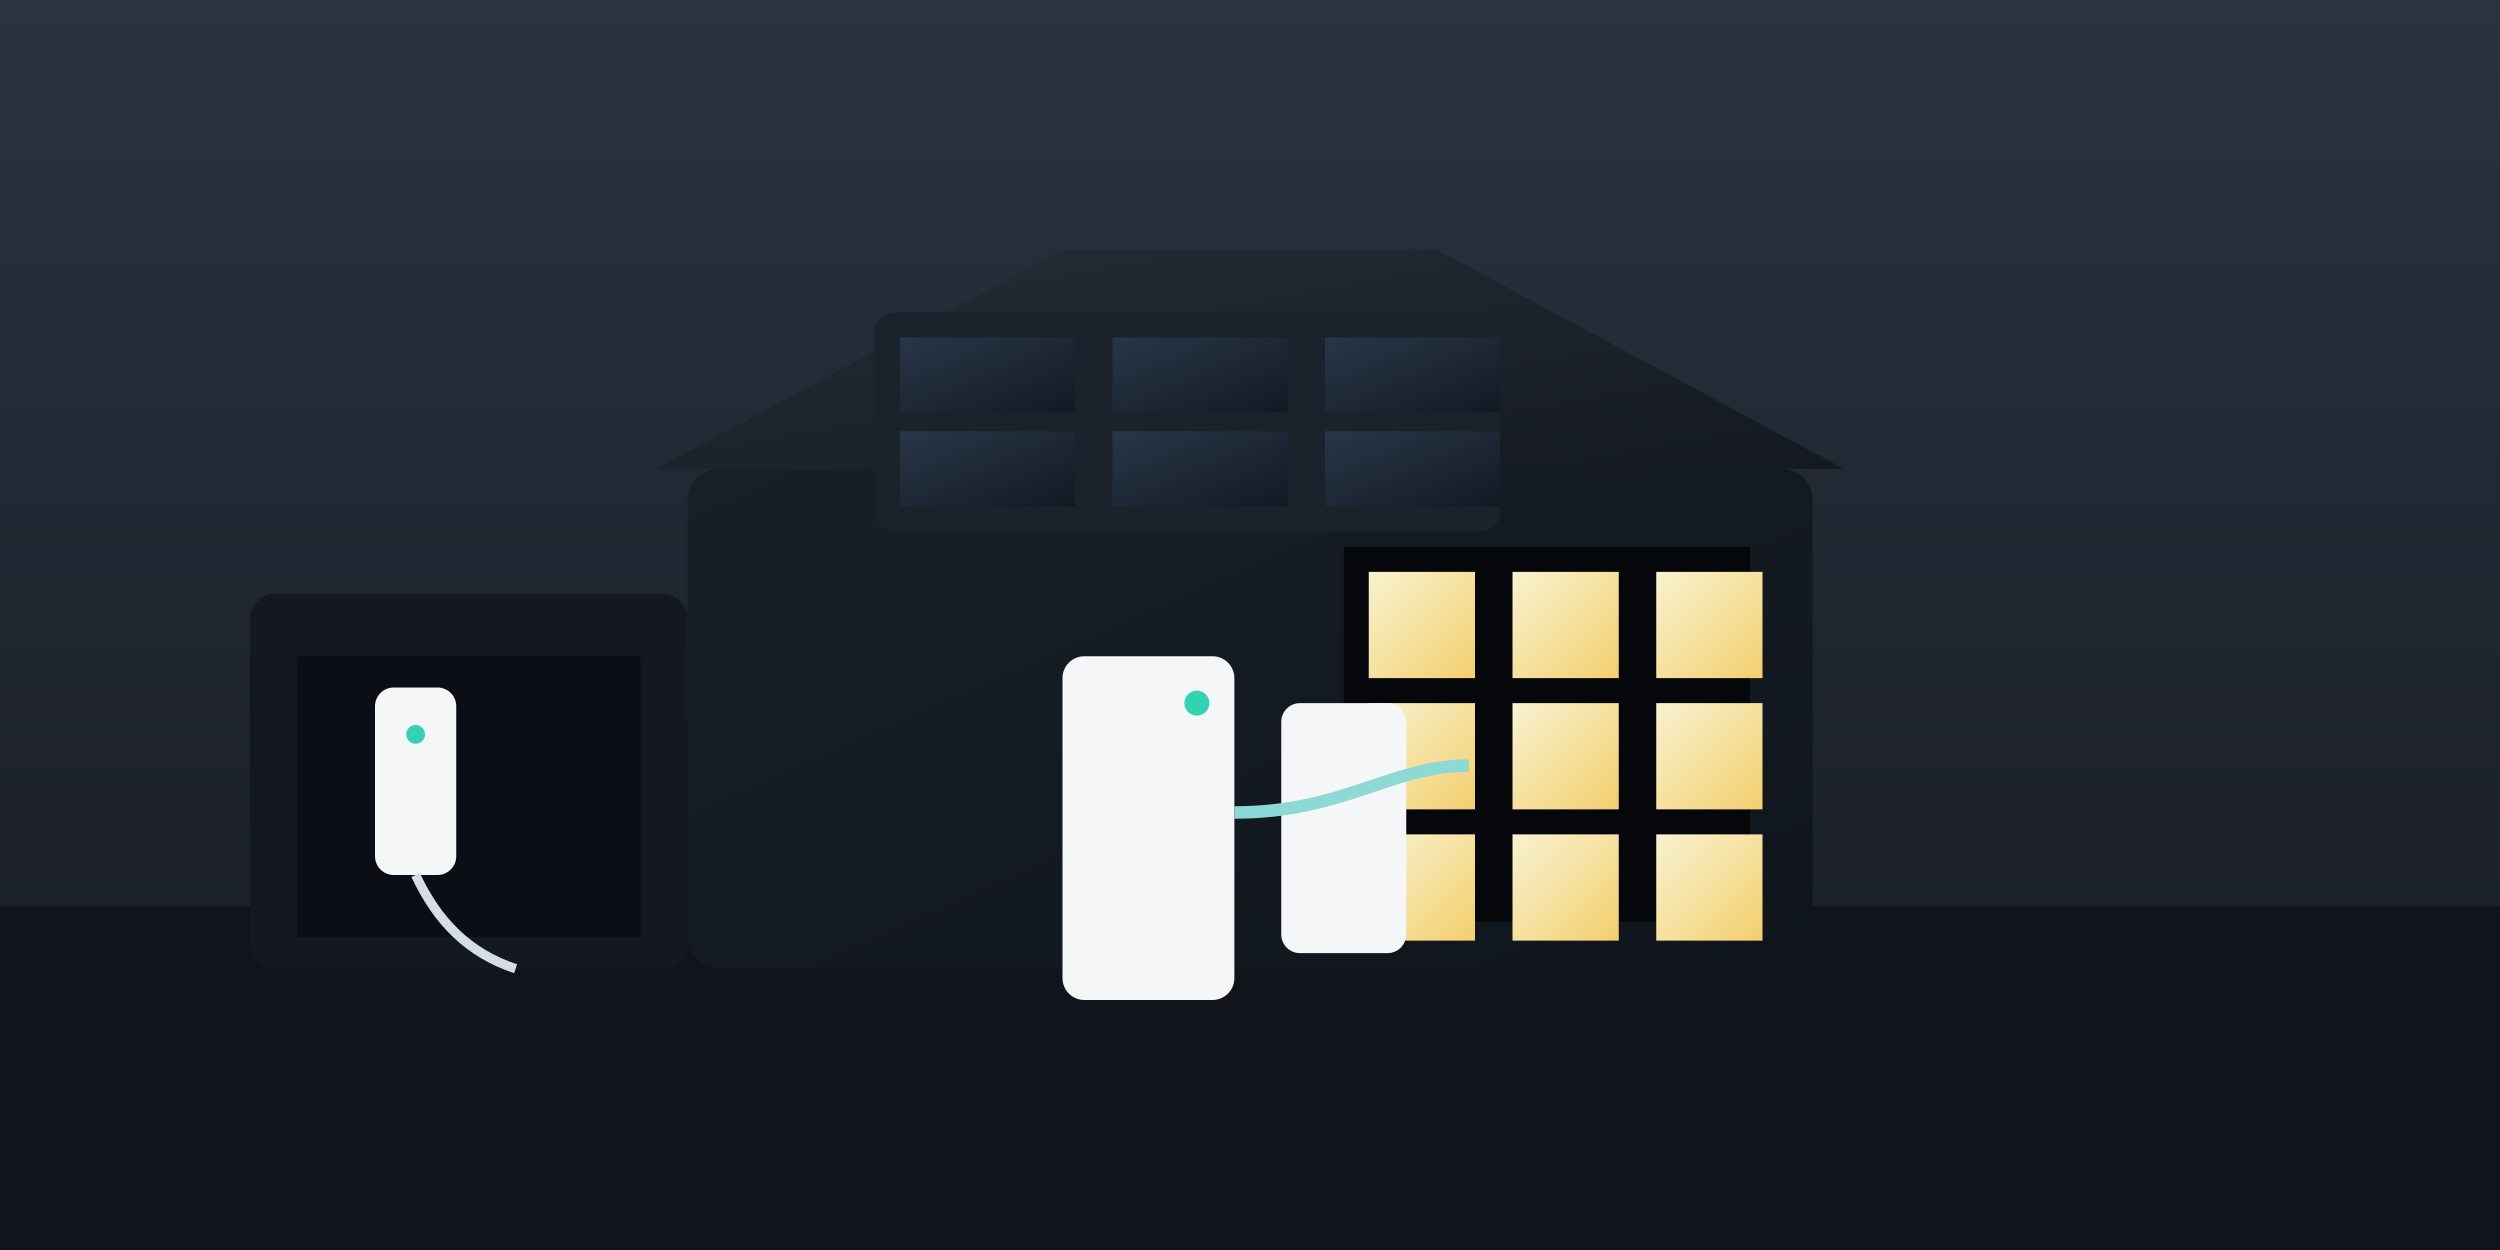
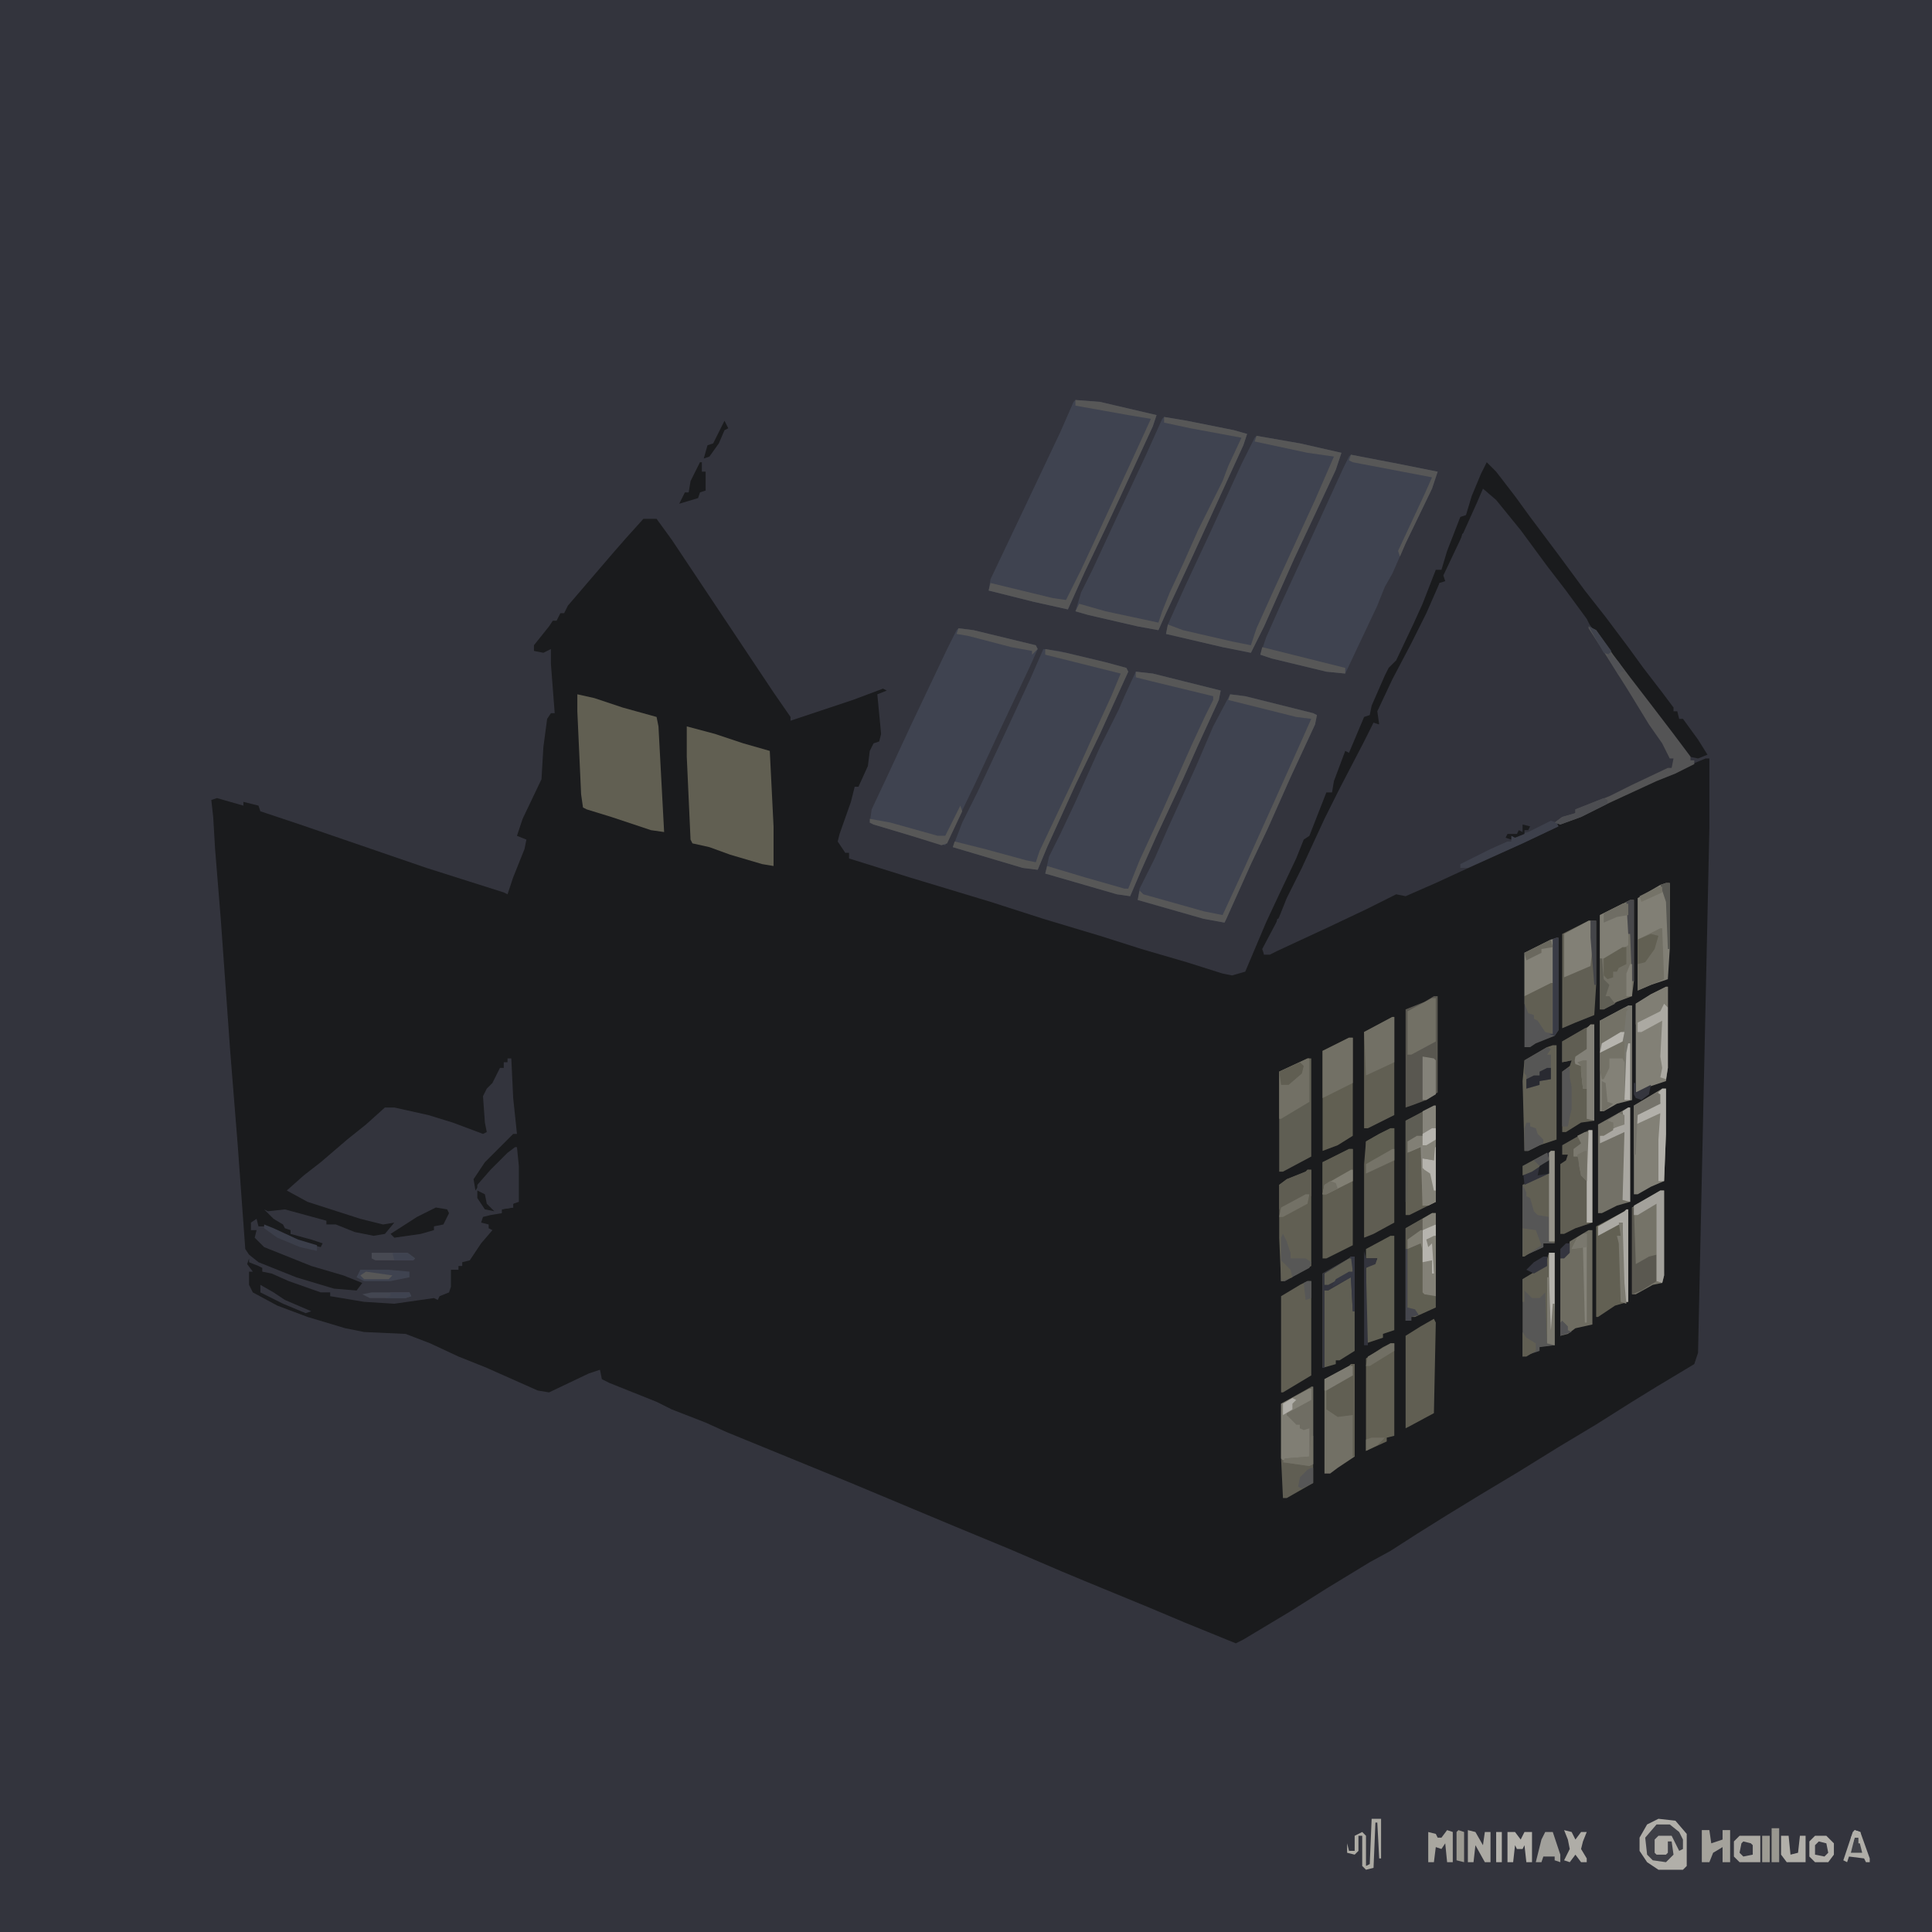
- <svg xmlns="http://www.w3.org/2000/svg" width="800" height="400" viewBox="0 0 800 400">
-   <defs>
-     <linearGradient id="bgGrad" x1="0" y1="0" x2="0" y2="1">
-       <stop offset="0%" stop-color="#2b3340" />
-       <stop offset="100%" stop-color="#151920" />
-     </linearGradient>
-     <linearGradient id="houseGrad" x1="0" y1="0" x2="1" y2="1">
-       <stop offset="0%" stop-color="#181f27" />
-       <stop offset="100%" stop-color="#10151c" />
-     </linearGradient>
-     <linearGradient id="roofGrad" x1="0" y1="0" x2="1" y2="1">
-       <stop offset="0%" stop-color="#262d37" />
-       <stop offset="100%" stop-color="#141920" />
-     </linearGradient>
-     <linearGradient id="pvGrad" x1="0" y1="0" x2="1" y2="1">
-       <stop offset="0%" stop-color="#293648" />
-       <stop offset="100%" stop-color="#121923" />
-     </linearGradient>
-     <linearGradient id="windowGrad" x1="0" y1="0" x2="1" y2="1">
-       <stop offset="0%" stop-color="#f8f2d0" />
-       <stop offset="100%" stop-color="#f3cf6e" />
-     </linearGradient>
-   </defs>
-   <rect x="0" y="0" width="800" height="400" fill="url(#bgGrad)" />
-   <rect x="0" y="290" width="800" height="110" fill="#11151b" />
-   <rect x="80" y="190" width="140" height="120" rx="8" fill="#141920" />
-   <rect x="95" y="210" width="110" height="90" fill="#0b0f15" />
-   <rect x="220" y="150" width="360" height="160" rx="10" fill="url(#houseGrad)" />
-   <polygon points="210,150 340,80 460,80 590,150" fill="url(#roofGrad)" />
-   <g transform="translate(280,100)">
-     <rect x="0" y="0" width="200" height="70" rx="6" fill="#1b222b" />
-     <g transform="translate(8,8)">
-       <rect x="0" y="0" width="56" height="24" fill="url(#pvGrad)" />
-       <rect x="68" y="0" width="56" height="24" fill="url(#pvGrad)" />
-       <rect x="136" y="0" width="56" height="24" fill="url(#pvGrad)" />
-       <rect x="0" y="30" width="56" height="24" fill="url(#pvGrad)" />
-       <rect x="68" y="30" width="56" height="24" fill="url(#pvGrad)" />
-       <rect x="136" y="30" width="56" height="24" fill="url(#pvGrad)" />
-     </g>
-   </g>
-   <g transform="translate(430,175)">
-     <rect x="0" y="0" width="130" height="120" fill="#05070a" />
-     <g transform="translate(8,8)">
-       <rect x="0" y="0" width="34" height="34" fill="url(#windowGrad)" />
-       <rect x="46" y="0" width="34" height="34" fill="url(#windowGrad)" />
-       <rect x="92" y="0" width="34" height="34" fill="url(#windowGrad)" />
-       <rect x="0" y="42" width="34" height="34" fill="url(#windowGrad)" />
-       <rect x="46" y="42" width="34" height="34" fill="url(#windowGrad)" />
-       <rect x="92" y="42" width="34" height="34" fill="url(#windowGrad)" />
-       <rect x="0" y="84" width="34" height="34" fill="url(#windowGrad)" />
-       <rect x="46" y="84" width="34" height="34" fill="url(#windowGrad)" />
-       <rect x="92" y="84" width="34" height="34" fill="url(#windowGrad)" />
-     </g>
-   </g>
-   <rect x="340" y="210" width="55" height="110" rx="7" fill="#f4f6f8" />
-   <circle cx="383" cy="225" r="4" fill="#32d3b0" />
-   <rect x="410" y="225" width="40" height="80" rx="6" fill="#f4f6f8" />
-   <path d="M395 260 C430 260 445 245 470 245" stroke="#8cd9d5" stroke-width="4" fill="none" />
-   <rect x="120" y="220" width="26" height="60" rx="6" fill="#f4f6f8" />
-   <circle cx="133" cy="235" r="3" fill="#32d3b0" />
-   <path d="M133 280 C140 295 150 305 165 310" stroke="#d7dde5" stroke-width="3" fill="none" />
+ <svg xmlns="http://www.w3.org/2000/svg" version="1.1" viewBox="0 0 1024 1024" width="1024" height="1024">
+   <path transform="translate(0)" d="m0 0h1024v1024h-1024z" fill="#33343D" />
+   <path transform="translate(788,245)" d="m0 0 5 5 10 13 8 11 15 20 14 19 11 14 12 16 8 11 10 13 6 8v2h2l1 4h2l8 11 5 8-5 2-5-1-10-13-12-16-11-14-8-11-10-14-4-5-12-16-16-21-9-12-13-16-3-3-4 8-6 14-2 1-1 5-8 17 1 4h-4l-3 10-8 16-8 15-11 23-2 6 1 2-1 3-3 1-12 23-10 21-8 16-10 21-5 10-4 11h-2l-1 5-6 12v2l29-13 8-4 17-8 12-6 6-2 3 1 16-7 15-7 37-17 14-7 13-5 22-11 16-7 14-6 12-5h2v37l-4 185-2 93-2 6-20 12-13 8-19 12-20 12-21 13-20 12-18 11-16 10-14 9-11 6-23 14-19 12-25 15-4 2-27-11-19-8-34-14-12-5-28-12-29-12-55-23-66-27-11-5-18-7-8-4-25-10-4-2-1-5-6 2-21 10-6-1-27-12-15-6-15-7-13-5-22-1-10-2-20-6-16-6-13-7-2-4v-7h2l-3-4 1-3v2l5 2 2 1v2l5 1 9 4 17 6h5v2l18 3 16 1 21-3 2 1 1-2 5-2 1-3v-9h4v-2h2v-2l4-1 6-9 6-7-2-1v-2l-4-1 1-3 4-1 6-1v-2l6-1v-2l2-1v-19l-1-9-12 11-7 8-2 3-1-6 6-9 15-15h2l-2-19-1-21h-2v2h-2v3h-2l-4 8-3 3-2 4 1 14 1 5-2 1-16-6-13-4-18-4h-5l-10 9-10 8-14 12-9 7-9 8 11 6 28 9 12 3 6-1-5 6-6 1-10-2-10-4h-5v-2l-22-6-9 1-2-1 5 5 5 3 1 2 3 1v2l11 3 6 2-1 2-12-3-16-8h-5l-1-4-3 2v4h3l-1 4 5 5 25 10 17 5 10 4-3 4-12-1-20-6-20-8-5-4-2-3-4-55-4-50-5-70-3-37-1-17-1-9 3-1 14 4v-2l8 2 1 3 21 7 67 23 41 13 2 1 3-9 6-15 1-5-5-2 3-9 10-21 1-17 2-15 2-3h2l-2-26v-8l-4 2-5-1v-3l8-10 2-3h2l2-4h2l2-4 24-28 7-8 9-10h7l8 11 54 81 9 13v2l33-11 16-6 2 1-5 2 2 21-1 4-3 1-2 4-1 8-5 11h-2l-2 8-6 17-1 4 4 6h2v3l32 10 43 13 28 9 30 9 22 7 24 7 19 6 5 1 7-2 11-26 7-15 9-19 4-10 3-2 9-23h3l1-6 6-16 2 1 8-19 3-1 1-5 7-16 2-4 4-4 9-19 5-11 7-18h3l3-10 7-18 3-1 3-10 5-12z" fill="#1A1B1D" />
+   <path transform="translate(786,259)" d="m0 0 7 6 13 16 14 19 10 13 11 15 4 8 7 11 12 19 11 18 10 15v3h2l-1 5-17 8-16 8-16 6h-2v2l-10 5 1 2-19 9-33 15-13 6-16 7-5-1-16 8-19 9-28 13-4 2h-3l-1-3 9-17 4-10 8-16 12-26 8-16 13-25 5-10 3 1-1-7 8-17 10-19 8-16 7-16 3-1-1-3 9-19 9-20z" fill="#32333C" />
+   <path transform="translate(652,368)" d="m0 0 8 1 36 9 2 1-1 5-13 28-12 27-9 19-13 29-1 2-11-2-35-10 1-6 8-16 7-16 15-33 9-21z" fill="#3F4350" />
+   <path transform="translate(602,356)" d="m0 0 9 1 36 9-1 5-11 24-8 18-14 30-8 18-6 14-7-1-38-11 2-9 6-12 8-17 13-29 10-20 3-7z" fill="#3F4350" />
+   <path transform="translate(716,241)" d="m0 0 26 5 20 4-3 9-14 29-7 16-4 7-4 10-17 36-10-1-29-7-6-2 3-9 8-18 17-37 16-35 3-6z" fill="#3F4350" />
+   <path transform="translate(666,231)" d="m0 0 23 4 22 5-3 9-7 15-15 32-16 36-7 14-15-3-30-7 1-5 9-20 14-30 16-35 7-14z" fill="#3F4350" />
+   <path transform="translate(553,344)" d="m0 0 8 1 25 6 11 3 1 2-15 33-13 27-15 33-5 12-8-1-37-11 5-13 8-16 15-32 13-28z" fill="#3F4350" />
+   <path transform="translate(617,221)" d="m0 0 12 2 25 5 7 2-2 6-16 35-11 24-14 30-4 9-11-2-26-6-7-2 3-10 6-12 13-28 15-32 9-20z" fill="#3F4350" />
+   <path transform="translate(508,333)" d="m0 0 8 1 33 8 1 2-4 9-16 34-13 28-13 27-3 6-11-3-27-8-2-1 1-7 8-17 13-28 19-40 5-10z" fill="#3F4350" />
+   <path transform="translate(570,212)" d="m0 0 13 1 30 7-2 6-18 39-7 15-11 23-9 20-18-4-24-6 1-6 19-40 18-38 7-16z" fill="#3F4350" />
+   <path transform="translate(364,385)" d="m0 0 15 4 15 5 14 4 2 40v21l-6-1-17-5-11-4-9-2-1-2-2-44z" fill="#615F52" />
+   <path transform="translate(306,368)" d="m0 0 9 2 15 5 18 5 1 5 3 56-7-1-21-7-13-4-2-1-1-7-2-44z" fill="#615F52" />
+   <path transform="translate(825,497)" d="m0 0h1v49l-2 3-10 4-3 2h-3v-50l14-7z" fill="#555556" />
+   <path transform="translate(864,477)" d="m0 0h2v43l-1 8-8 3-7 4h-2v-50z" fill="#727065" />
+   <path transform="translate(693,561)" d="m0 0h2v52l-15 8h-2v-53z" fill="#5F5E53" />
+   <path transform="translate(842,488)" d="m0 0h4v34l-1 16-10 4-7 3v-50z" fill="#615F54" />
+   <path transform="translate(760,528)" d="m0 0h2v51l-6 4-8 3-3 1v-52l10-4z" fill="#595750" />
+   <path transform="translate(693,620)" d="m0 0h2v51l-14 8h-2l-1-23v-28l4-3 10-4z" fill="#615F53" />
+   <path transform="translate(716,666)" d="m0 0h2v50l-8 5h-2v2l-7 2v-50l14-8z" fill="#605F53" />
+   <path transform="translate(715,550)" d="m0 0h2v52l-8 5-8 3v-53z" fill="#615F52" />
+   <path transform="translate(695,735)" d="m0 0h1v51l-14 8h-2l-1-21v-29z" fill="#605E53" />
+   <path transform="translate(823,554)" d="m0 0h2v50l-9 3-6 3h-2l-1-37 1-11 12-7z" fill="#646256" />
+   <path transform="translate(738,539)" d="m0 0h1v52l-14 7h-2v-51z" fill="#615F53" />
+   <path transform="translate(883,468)" d="m0 0h2v35l-1 16-9 3-7 3v-49l12-7z" fill="#817F75" />
+   <path transform="translate(715,609)" d="m0 0h2v51l-14 7h-2v-51z" fill="#605E52" />
+   <path transform="translate(863,533)" d="m0 0h2v50l-8 2-7 4h-2v-48z" fill="#838177" />
+   <path transform="translate(693,679)" d="m0 0h2v50l-15 9h-1v-51l10-6z" fill="#615F53" />
+   <path transform="translate(863,587)" d="m0 0h1v50l-7 2-8 4h-2v-47z" fill="#737167" />
+   <path transform="translate(883,523)" d="m0 0h1v43l-1 7-9 3-5 3h-2v-47l8-5z" fill="#828076" />
+   <path transform="translate(760,586)" d="m0 0h1v51l-14 7h-2v-50z" fill="#615F53" />
+   <path transform="translate(843,543)" d="m0 0h2v51l-7 1-8 5h-2v-32l4-3 1-3-5 1v-11l14-8z" fill="#615F53" />
+   <path transform="translate(862,641)" d="m0 0h1v49l-7 2-9 6h-1v-48l15-8z" fill="#626053" />
+   <path transform="translate(716,723)" d="m0 0h2v49l-9 6-4 3h-3v-50l13-7z" fill="#727065" />
+   <path transform="translate(737,598)" d="m0 0h2v50l-11 6-5 2v-39l1-12 7-4z" fill="#5F5D52" />
+   <path transform="translate(880,631)" d="m0 0h2v45l-1 4-5 1-9 5h-2v-46l10-6z" fill="#757368" />
+   <path transform="translate(759,643)" d="m0 0h2v50l-11 5h-2v2h-3v-49z" fill="#605F52" />
+   <path transform="translate(842,599)" d="m0 0h2v49l-9 3-6 3h-2v-37l3-2 1-3h-3v-5z" fill="#605E53" />
+   <path transform="translate(881,577)" d="m0 0h2v24l-1 25-7 3-7 4h-2v-47z" fill="#828076" />
+   <path transform="translate(842,652)" d="m0 0h2v50l-9 2-4 3-4 1v-41l4-3 1-6z" fill="#6E6C61" />
+   <path transform="translate(821,664)" d="m0 0h3v49l-8 1v2l-9 3v-41l10-6 2-1z" fill="#575756" />
+   <path transform="translate(737,712)" d="m0 0h2v49l-4 1v2l-11 5v-49l9-6z" fill="#626053" />
+   <path transform="translate(760,699)" d="m0 0 1 2-1 48-13 7-2 1v-49l8-5z" fill="#605E52" />
+   <path transform="translate(737,655)" d="m0 0h2v50l-6 2v2l-9 3v-40l5-3 1-2h-6v-5z" fill="#616053" />
+   <path transform="translate(822,610)" d="m0 0h2v49h-6v2l-11 5v-38l11-6h3v-11z" fill="#615F53" />
+   <path transform="translate(842,332)" d="m0 0 4 2 9 13 9 12 10 13 13 17 9 12v2h2v2l-10 5-10 4-26 12-14 7-11 4-3-1 4-3 7-2v-2l18-7 12-6 19-9h2l1-5h-2l-4-8-7-10-11-18-12-19-9-14z" fill="#545455" />
+   <path transform="translate(879,964)" d="m0 0 9 1 6 7v17l-2 2h-13l-6-4-4-6v-7l4-7z" fill="#B1AFA9" />
+   <path transform="translate(666,231)" d="m0 0 23 4 22 5-3 9-7 15-15 32-16 36-7 14-15-3-30-7 1-5 8 3 26 6 10 2 3-9 9-20 22-48 10-23-14-2-28-6z" fill="#575757" />
+   <path transform="translate(602,356)" d="m0 0 9 1 36 9-1 5-11 24-8 18-14 30-8 18-6 14-7-1-38-11 1-4 20 6 21 6h2l6-15 12-26 16-36 7-15 4-8v-2l-33-8-8-2z" fill="#575757" />
+   <path transform="translate(273,608)" d="m0 0h1l1 10v19l-3 1v2l-7 1-3 1-5-1-4-6v-7l7-8 9-9z" fill="#32333C" />
+   <path transform="translate(652,368)" d="m0 0 8 1 36 9 2 1-1 5-13 28-12 27-9 19-13 29-1 2-11-2-35-10 1-5 2 2 32 9 10 2 12-26 18-40 13-29 4-9-8-1-36-9z" fill="#575757" />
+   <path transform="translate(554,344)" d="m0 0 11 2 21 5 11 3 1 2-15 33-13 27-15 33-5 12-8-1-37-11 1-3 16 4 22 6 5 1 2-6 18-38 9-20 11-24 5-12-40-10z" fill="#575756" />
+   <path transform="translate(617,221)" d="m0 0 12 2 25 5 7 2-2 6-16 35-11 24-14 30-4 9-11-2-26-6-7-2 2-4 14 4 28 6 2-6 4-10 7-15 8-18 13-26 3-8 7-15-27-5-14-3z" fill="#575757" />
+   <path transform="translate(570,212)" d="m0 0 13 1 30 7-2 6-18 39-7 15-11 23-9 20-18-4-24-6 1-4 33 8 7 1 8-16 7-15 6-13 13-28 11-24-12-2-28-5z" fill="#575757" />
+   <path transform="translate(694,736)" d="m0 0h1v6l-11 6h-2v2l4 2 1 3h2v2h5l1-3v20l-1-2-2 1-12 1-1-1v-29z" fill="#807E74" />
+   <path transform="translate(760,586)" d="m0 0h1v51l-4 2h-3l-1-31-7 3v-6l5-3h3v-13z" fill="#86847B" />
+   <path transform="translate(863,533)" d="m0 0h2v50h-4v-31l-13 6v-17z" fill="#77766E" />
+   <path transform="translate(715,550)" d="m0 0h2v24l-16 8v-25z" fill="#727065" />
+   <path transform="translate(693,561)" d="m0 0h1v23l-15 9h-1v-25z" fill="#727065" />
+   <path transform="translate(738,539)" d="m0 0h1v24l-15 7-1-23z" fill="#727065" />
+   <path transform="translate(759,529)" d="m0 0h2v23l-13 7h-2v-23z" fill="#727065" />
+   <path transform="translate(822,498)" d="m0 0h1v23l-13 7h-2v-23z" fill="#838177" />
+   <path transform="translate(860,479)" d="m0 0h3v22l-12 7h-3v-23z" fill="#807E74" />
+   <path transform="translate(821,664)" d="m0 0h3v49l-4-1-1-27-3 3h-4l-4-4v6h-1v-12l10-6 2-1z" fill="#615F53" />
+   <path transform="translate(880,492)" d="m0 0h1l1 27-14 6v-27z" fill="#727065" />
+   <path transform="translate(842,488)" d="m0 0h1l1 15-1 9-14 6v-23z" fill="#828076" />
+   <path transform="translate(807,628)" d="m0 0 2 4v2l2 1 2 7 2 2 6 1v13l3 1h-6v2l-11 5z" fill="#565656" />
+   <path transform="translate(716,723)" d="m0 0h2v49h-1v-22l-8 1-6-4v-11l12-7h2z" fill="#615F53" />
+   <path transform="translate(715,609)" d="m0 0h2v17l-14 7h-2v-17z" fill="#605E52" />
+   <path transform="translate(843,543)" d="m0 0h2v51l-4-1v-16h-2l-1-9v-3l-3-1-1-4 6-4 1-11z" fill="#838178" />
+   <path transform="translate(737,598)" d="m0 0h2v17l-15 7v-17l7-4z" fill="#605F52" />
+   <path transform="translate(759,649)" d="m0 0h2v38l-6-1-1-1v-33z" fill="#838177" />
+   <path transform="translate(822,521)" d="m0 0h1v27l-4-1-4-6-2-1v-2l-3-1-2-5v-4z" fill="#615F53" />
+   <path transform="translate(865,640)" d="m0 0h1l1 30 7-4 4-1v14l-8 5-5 2z" fill="#5A5850" />
+   <path transform="translate(716,666)" d="m0 0h2v29h-1l-1-18-12 7h-2v41h-1v-50l14-8z" fill="#33343D" />
+   <path transform="translate(231,640)" d="m0 0 6 1 1 2-3 6-5 1v2l-7 2-14 2-2-2 14-9z" fill="#1A1B1D" />
+   <path transform="translate(693,620)" d="m0 0h2v14l-5 1-12 6v-13l4-3 10-4z" fill="#5F5D52" />
+   <path transform="translate(880,631)" d="m0 0h2v45l-1 4-3-1v-41l-10 6h-2v-5z" fill="#A3A19B" />
+   <path transform="translate(881,577)" d="m0 0h2v24l-1 25h-3v-22l1-14-13 6v-5l11-6h2l-1-6z" fill="#B2B0AA" />
+   <path transform="translate(820,555)" d="m0 0 2 1-2 3h2v13l-6 1v2l-7 2v-7l-1-1v-7z" fill="#565655" />
+   <path transform="translate(863,587)" d="m0 0h1v50l-4-1 1-36-13 6v-4l11-6h2l-1-7z" fill="#A9A7A1" />
+   <path transform="translate(716,241)" d="m0 0 26 5 20 4-3 9-14 29-3 7-1-3 14-30 4-9-42-8-2-1z" fill="#575757" />
+   <path transform="translate(695,735)" d="m0 0h1v41l-2 1-14-2 1-2 13-1v-15l-3 1-2-1v-2h-2l-5-5v-2l10-5 3-1z" fill="#6F6D63" />
+   <path transform="translate(862,641)" d="m0 0h1v49h-2l-1-10v-32l-13 7v-5l14-8z" fill="#ABA9A3" />
+   <path transform="translate(883,523)" d="m0 0h1v11h-2l-2 3-13 6v-11l8-5z" fill="#807E74" />
+   <path transform="translate(922,973)" d="m0 0h11v14h-11l-3-3v-8z" fill="#ACAAA4" />
+   <path transform="translate(822,435)" d="m0 0 3 1 1 2-19 9-29 13h-4v-2l16-8 9-4h2v-3l9-2z" fill="#3D404B" />
+   <path transform="translate(882,532)" d="m0 0 2 2v32l-1 6-3-1 1-5-1-6 1-19-11 6h-2v-5l12-6z" fill="#ABA9A2" />
+   <path transform="translate(878,967)" d="m0 0h7l5 4 2 4v5l-2 1-4-8h-7l-2 2v7l1 1h5l1-1v-6h2l1 7-4 4-7-1-3-3-1-9z" fill="#3E3F46" />
+   <path transform="translate(680,654)" d="m0 0 2 4 2 6v3h8l3 2-1 3-13 7h-2v-23z" fill="#575756" />
+   <path transform="translate(902,970)" d="m0 0h4l1 7 6-2v-5h4v17h-4v-8l-5 3-2 5h-4z" fill="#A4A29B" />
+   <path transform="translate(669,343)" d="m0 0 44 11v3l-10-1-29-7-6-2z" fill="#575757" />
+   <path transform="translate(863,533)" d="m0 0m-2 1 2 1-1 1-1 10-9 6-4 2v-13z" fill="#737166" />
+   <path transform="translate(962,973)" d="m0 0h6l4 4v6l-3 4h-7l-3-3v-8z" fill="#B3B1AB" />
+   <path transform="translate(825,497)" d="m0 0h1v49l-2 3-3-1h2v-50z" fill="#393B45" />
+   <path transform="translate(840,545)" d="m0 0h1v11l-6 4-1 5-1-3-5 1v-11z" fill="#605E53" />
+   <path transform="translate(509,427)" d="m0 0 1 3-8 17-3 1-16-5-20-6-2-1v-2l11 2 25 7h4z" fill="#575757" />
+   <path transform="translate(759,643)" d="m0 0h2v6l-6 3-1 11-1-4-6 3h-2v-11z" fill="#5F5D53" />
+   <path transform="translate(754,560)" d="m0 0 6 1 1 1v18l-5 3h-2z" fill="#848279" />
+   <path transform="translate(842,599)" d="m0 0h2v49h-3v-45z" fill="#B5B3AD" />
+   <path transform="translate(191,673)" d="m0 0h15l11 1v3l-10 2h-14l-4-2z" fill="#3F4350" />
+   <path transform="translate(778,970)" d="m0 0 4 1 4 7 1-7h3v16h-3l-5-9-1 9h-3z" fill="#ABA9A3" />
+   <path transform="translate(767,970)" d="m0 0 3 1v16h-3l-1-10-2 3-3-1-1 8h-3v-16l4 1 1 2h2z" fill="#A9A7A0" />
+   <path transform="translate(820,611)" d="m0 0h1v11l-13 6-1-10z" fill="#31323B" />
+   <path transform="translate(753,590)" d="m0 0h1v12l-7 3-1 32h-1v-43z" fill="#5E5D54" />
+   <path transform="translate(799,971)" d="m0 0h4l3 4 2-4h4v16h-3l-1-9-1 2h-3l-1-2-1 9h-3z" fill="#B4B2AC" />
+   <path transform="translate(822,610)" d="m0 0h2v48h-3v-47z" fill="#96948B" />
+   <path transform="translate(508,333)" d="m0 0 8 1 33 8 1 2-3 3v-2l-11-2-23-6-6-1z" fill="#575757" />
+   <path transform="translate(831,566)" d="m0 0h1v5l1 5v12l-1 4-1 5h-3v-29z" fill="#575757" />
+   <path transform="translate(727,964)" d="m0 0h5v21h-1l-1-19h-1l-1 24-4 1-2-2v-16h-2v8l-2 2-4-1v-5l1 4h3v-8l4-2 2 2v16l2-1z" fill="#ADABA4" />
+   <path transform="translate(371,245)" d="m0 0h1v5h2v10l-3 1-1 3-10 3 3-6h2l1-6z" fill="#1A1B1D" />
+   <path transform="translate(860,502)" d="m0 0h2v9l-4 2-1 2h-2v3l-3 1-2-2v-9z" fill="#626053" />
+   <path transform="translate(819,971)" d="m0 0h4l4 12v4l-3-1v-2h-6l-1 3h-3l3-12z" fill="#A1A09B" />
+   <path transform="translate(858,552)" d="m0 0h3v11l-1-2h-7v5l-3 6h-1l-1-5v-9z" fill="#747267" />
+   <path transform="translate(983,970)" d="m0 0 3 1 5 14v2h-2l-1-2-8-1-1 3-2-1 5-15z" fill="#B0AEA8" />
+   <path transform="translate(944,973)" d="m0 0h4l1 10 4-1 1-9h3v14h-10l-3-4z" fill="#B1AFA9" />
+   <path transform="translate(821,664)" d="m0 0h3v27l-1 15-2-1z" fill="#B5B3AD" />
+   <path transform="translate(759,649)" d="m0 0h2v6l-5 2 1 2h3v16h-1v-7l-5 1v-17z" fill="#B6B4AE" />
+   <path transform="translate(754,619)" d="m0 0 4 2 2 3 1 13-4 2h-3z" fill="#838177" />
+   <path transform="translate(875,495)" d="m0 0 4 1-2 7-5 7-4 1v-13z" fill="#626053" />
+   <path transform="translate(840,600)" d="m0 0h2l-1 26-3-3-1-5v-5h-3v-4l4-3-2-4z" fill="#7B796F" />
+   <path transform="translate(878,579)" d="m0 0 2 1v5l-12 6-1 21h-1v-26z" fill="#75736B" />
+   <path transform="translate(807,651)" d="m0 0 7 1 3 8-9 6h-1z" fill="#615F53" />
+   <path transform="translate(715,667)" d="m0 0h2v7l-13 7h-2v-6z" fill="#5F5E53" />
+   <path transform="translate(829,970)" d="m0 0 4 1 2 4 3-4h3l-2 5-1 4 3 5v2h-3l-3-4-3 4-3-1 3-6-1-5z" fill="#AFADA7" />
+   <path transform="translate(809,595)" d="m0 0h2v2l3 1 1 3 3 3v2l-8 4h-2v-12z" fill="#575757" />
+   <path transform="translate(694,736)" d="m0 0h1v6l-11 6-4 2v-6z" fill="#828076" />
+   <path transform="translate(850,423)" d="m0 0 2 1v2l-14 7-11 4-3-1 4-3 7-2v-2z" fill="#4C4D51" />
+   <path transform="translate(197,664)" d="m0 0h19l4 3-1 1h-20l-2-1z" fill="#474952" />
+   <path transform="translate(689,563)" d="m0 0 2 2-1 4-7 6h-4l-1-7z" fill="#605E52" />
+   <path transform="translate(839,654)" d="m0 0h2v47h-1l-1-40-6 1 3-6z" fill="#848278" />
+   <path transform="translate(140,649)" d="m0 0 5 2 13 6 10 3v3l-9-2-12-5-7-5z" fill="#3B3E4A" />
+   <path transform="translate(716,620)" d="m0 0h1v6l-14 7h-2l1-5z" fill="#817F74" />
+   <path transform="translate(715,724)" d="m0 0h2v5l-14 8h-1v-6z" fill="#7F7D73" />
+   <path transform="translate(848,508)" d="m0 0h1l1 11 3 3-2 6h2l3 4-6 3h-2z" fill="#605F55" />
+   <path transform="translate(738,609)" d="m0 0h1v6l-15 7v-5z" fill="#757368" />
+   <path transform="translate(723,663)" d="m0 0 1 4h6l-1 3-5 2 1 41h-2z" fill="#33343D" />
+   <path transform="translate(692,633)" d="m0 0h2l-1 5-13 7h-2l1-5z" fill="#737166" />
+   <path transform="translate(939,969)" d="m0 0h4v18h-4z" fill="#999790" />
+   <path transform="translate(820,677)" d="m0 0h1l1 28 1-14h1v22l-4-1z" fill="#7C7A70" />
+   <path transform="translate(864,477)" d="m0 0h2v43h-1l-1-25h-1l-1-17z" fill="#47474A" />
+   <path transform="translate(737,712)" d="m0 0h2v4l-13 8h-2l1-5z" fill="#716F64" />
+   <path transform="translate(820,566)" d="m0 0h2v6l-6 1v2l-7 2v-5l4-2h3v-2z" fill="#292A31" />
+   <path transform="translate(773,970)" d="m0 0 3 1v16l-4-1v-15z" fill="#9C9A92" />
+   <path transform="translate(197,685)" d="m0 0h20l1 2-3 1h-19l-4-2z" fill="#434651" />
+   <path transform="translate(745,662)" d="m0 0h1v31l4 1 2 3-4 1v2h-3z" fill="#45464D" />
+   <path transform="translate(863,553)" d="m0 0h1v30h-3l1-25z" fill="#B6B4AE" />
+   <path transform="translate(760,608)" d="m0 0h1v23h-1l-2-9-3-2-1-1v-5l6 1z" fill="#B6B4AE" />
+   <path transform="translate(858,648)" d="m0 0h2l1 32 1 11-3-1-1-31-1-4h2z" fill="#7D7B71" />
+   <path transform="translate(820,611)" d="m0 0 1 4-9 6-5 2v-5z" fill="#5F5E53" />
+   <path transform="translate(860,479)" d="m0 0h3v6l-6 1-7 3v-5z" fill="#6F6D64" />
+   <path transform="translate(716,666)" d="m0 0h2v29h-1l-1-18-10 5 2-4 7-4h2z" fill="#363843" />
+   <path transform="translate(807,706)" d="m0 0 2 3 5 3v4l-5 3h-2z" fill="#615F53" />
+   <path transform="translate(138,681)" d="m0 0 7 4 6 4 14 6-3 1-12-5-12-6z" fill="#33343D" />
+   <path transform="translate(859,547)" d="m0 0h2l-1 5-12 6 1-5z" fill="#B6B4AE" />
+   <path transform="translate(883,468)" d="m0 0h2v35h-1l-1-25-3-9z" fill="#575752" />
+   <path transform="translate(759,604)" d="m0 0h2l-1 11-6-1v-7z" fill="#848278" />
+   <path transform="translate(843,488)" d="m0 0h3v34h-1l-2-25z" fill="#444549" />
+   <path transform="translate(934,973)" d="m0 0h4v14h-4z" fill="#9D9B93" />
+   <path transform="translate(822,498)" d="m0 0 1 4-6 1v2l-8 4-1-4z" fill="#6A685E" />
+   <path transform="translate(695,761)" d="m0 0h1v15l-2 1-14-2 1-2 13-1z" fill="#737166" />
+   <path transform="translate(695,778)" d="m0 0h1v8l-6 3-2-1 1-5 4-4z" fill="#565656" />
+   <path transform="translate(384,223)" d="m0 0 2 4-2 1-3 7-5 7-3 1 2-7 3-1 4-8z" fill="#1A1B1D" />
+   <path transform="translate(818,666)" d="m0 0h2v5l-7 4-4-2 4-4z" fill="#33343D" />
+   <path transform="translate(840,610)" d="m0 0h1v16l-3-3-2-11z" fill="#737166" />
+   <path transform="translate(793,971)" d="m0 0h3v16h-3z" fill="#B4B2AC" />
+   <path transform="translate(753,652)" d="m0 0h1v11l-1-4-7 3v-5z" fill="#807E73" />
+   <path transform="translate(751,602)" d="m0 0h3v5l-8 4v-6z" fill="#817F75" />
+   <path transform="translate(964,976)" d="m0 0 4 1 1 5-2 2-5-1v-5z" fill="#383941" />
+   <path transform="translate(924,976)" d="m0 0 4 1 1 1v5l-5 1-2-2 1-5z" fill="#363740" />
+   <path transform="translate(864,511)" d="m0 0h1v17h-3v-12z" fill="#838177" />
+   <path transform="translate(194,674)" d="m0 0 14 2-2 2h-13l-2-2z" fill="#575757" />
+   <path transform="translate(759,598)" d="m0 0h2v6l-5 3h-2v-6z" fill="#B6B4AE" />
+   <path transform="translate(858,590)" d="m0 0 3 1v5l-6 2v-3l-3-1z" fill="#817F75" />
+   <path transform="translate(679,668)" d="m0 0 5 5 1 4-6 2z" fill="#615F53" />
+   <path transform="translate(839,654)" d="m0 0h2v7l-8 1 3-6z" fill="#7A786E" />
+   <path transform="translate(759,643)" d="m0 0h2v6l-7 3v-6z" fill="#848278" />
+   <path transform="translate(849,573)" d="m0 0 2 1 1 10 3 1-5 4h-1z" fill="#727066" />
+   <path transform="translate(866,574)" d="m0 0h1v5l8-4-1 5-4 3-3-1-1-2z" fill="#35363E" />
+   <path transform="translate(208,664)" d="m0 0h8l4 3-1 1h-10z" fill="#3F4350" />
+   <path transform="translate(253,631)" d="m0 0 4 2 1 5 4 4-5-1-4-6z" fill="#1A1B1D" />
+   <path transform="translate(851,594)" d="m0 0 4 1v4l-5 3h-2v-6z" fill="#757368" />
+   <path transform="translate(839,562)" d="m0 0h2v15h-2l-1-9v-3l-2-2z" fill="#737166" />
+   <path transform="translate(842,332)" d="m0 0 4 2 8 11-1 2-3-1z" fill="#40434D" />
+   <path transform="translate(727,762)" d="m0 0h7l-4 4-6 3v-6z" fill="#706E62" />
+   <path transform="translate(879,470)" d="m0 0h2v3l-11 5-1-3z" fill="#757368" />
+   <path transform="translate(853,346)" d="m0 0 5 5 3 5h-2l-1 2-6-10z" fill="#505155" />
+   <path transform="translate(207,685)" d="m0 0h10l1 2-3 1h-11l3-1z" fill="#3F4350" />
+   <path transform="translate(820,615)" d="m0 0h1v7l-6 1 1-5z" fill="#1F2024" />
+   <path transform="translate(983,974)" d="m0 0h2l2 8h-6z" fill="#414248" />
+   <path transform="translate(685,741)" d="m0 0 2 1-2 2v3l-5 3v-6z" fill="#B0AEA8" />
+   <path transform="translate(705,626)" d="m0 0 3 1 1 3-6 3h-2l1-5z" fill="#737166" />
+   <path transform="translate(760,655)" d="m0 0h1v19h-1l-1-15-2 2-1-4z" fill="#848278" />
+   <path transform="translate(693,679)" d="m0 0h2v9l-3 1-1-9z" fill="#575757" />
+   <path transform="translate(830,659)" d="m0 0h2v5l-3 3h-2v-5z" fill="#34353F" />
+   <path transform="translate(807,437)" d="m0 0 4 1-1 2h-2v2l-5 2-2-1v2l-3-1 1-2h5l1-2 2 1z" fill="#1A1B1D" />
+   <path transform="translate(983,970)" d="m0 0 3 1 1 6h-2v-3h-2l-1 3-1-3z" fill="#B2B0A9" />
+   <path transform="translate(828,700)" d="m0 0 3 3v2l2 1-6 2v-7z" fill="#525254" />
+   <path transform="translate(820,611)" d="m0 0 1 4-5 3-3-3z" fill="#535354" />
</svg>
